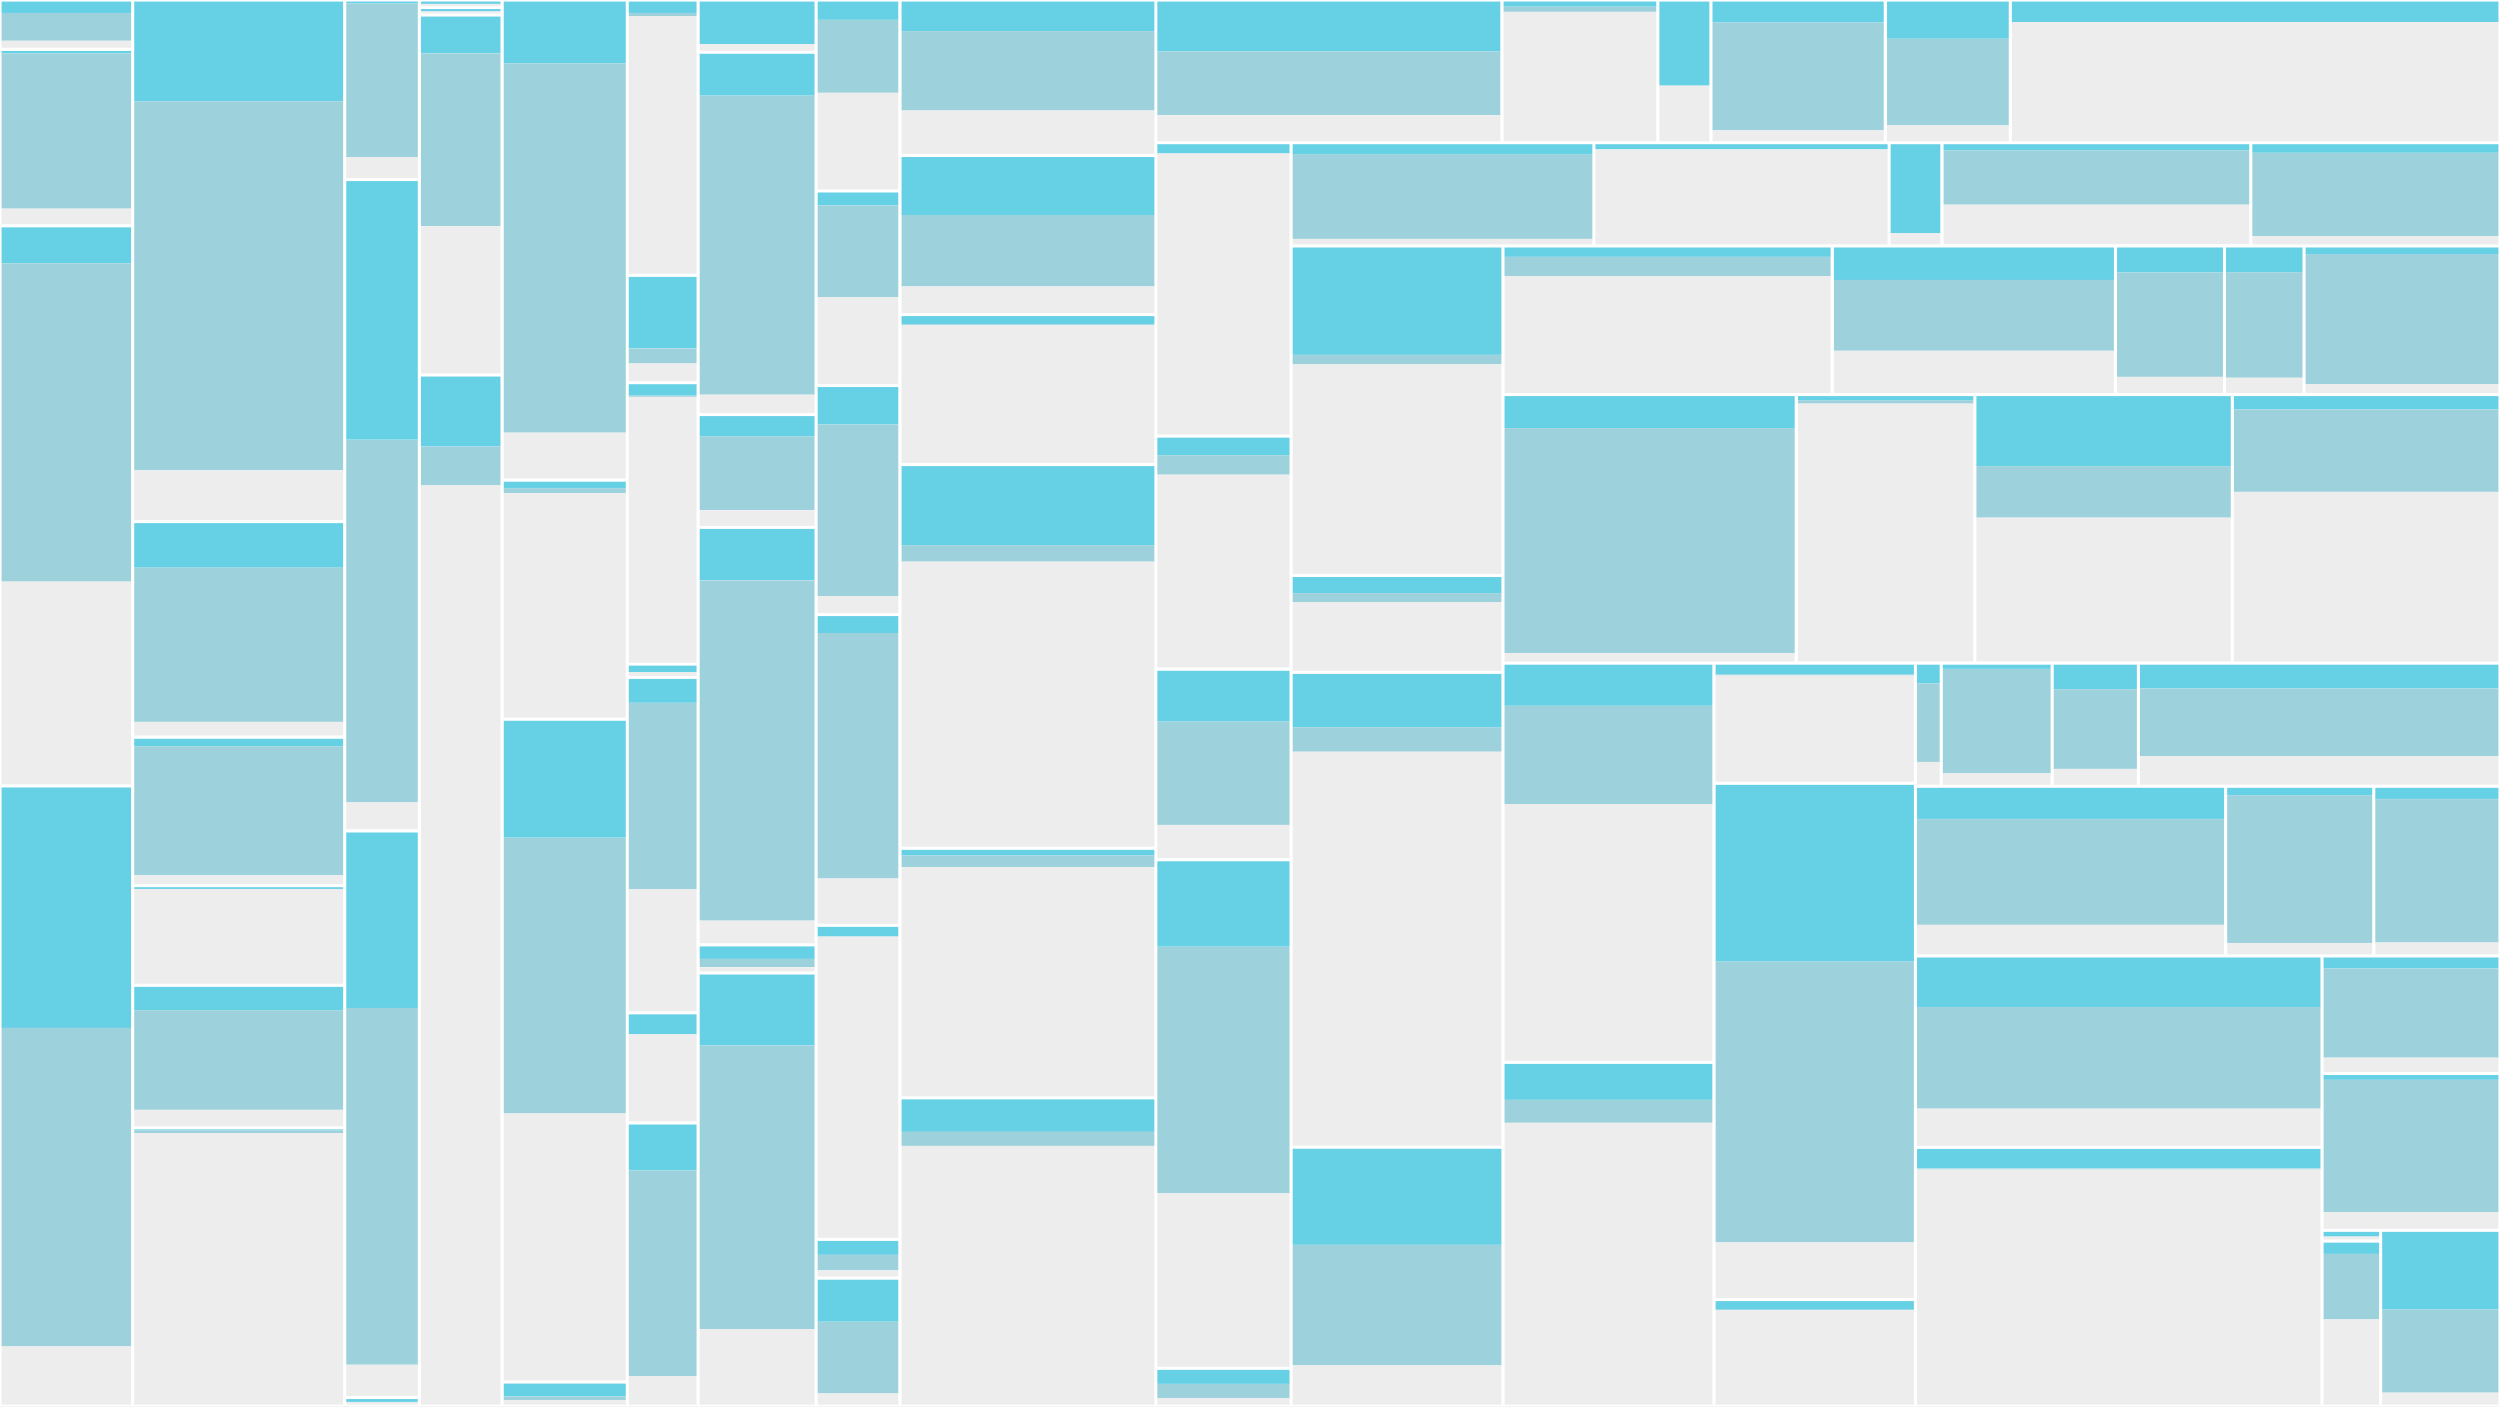
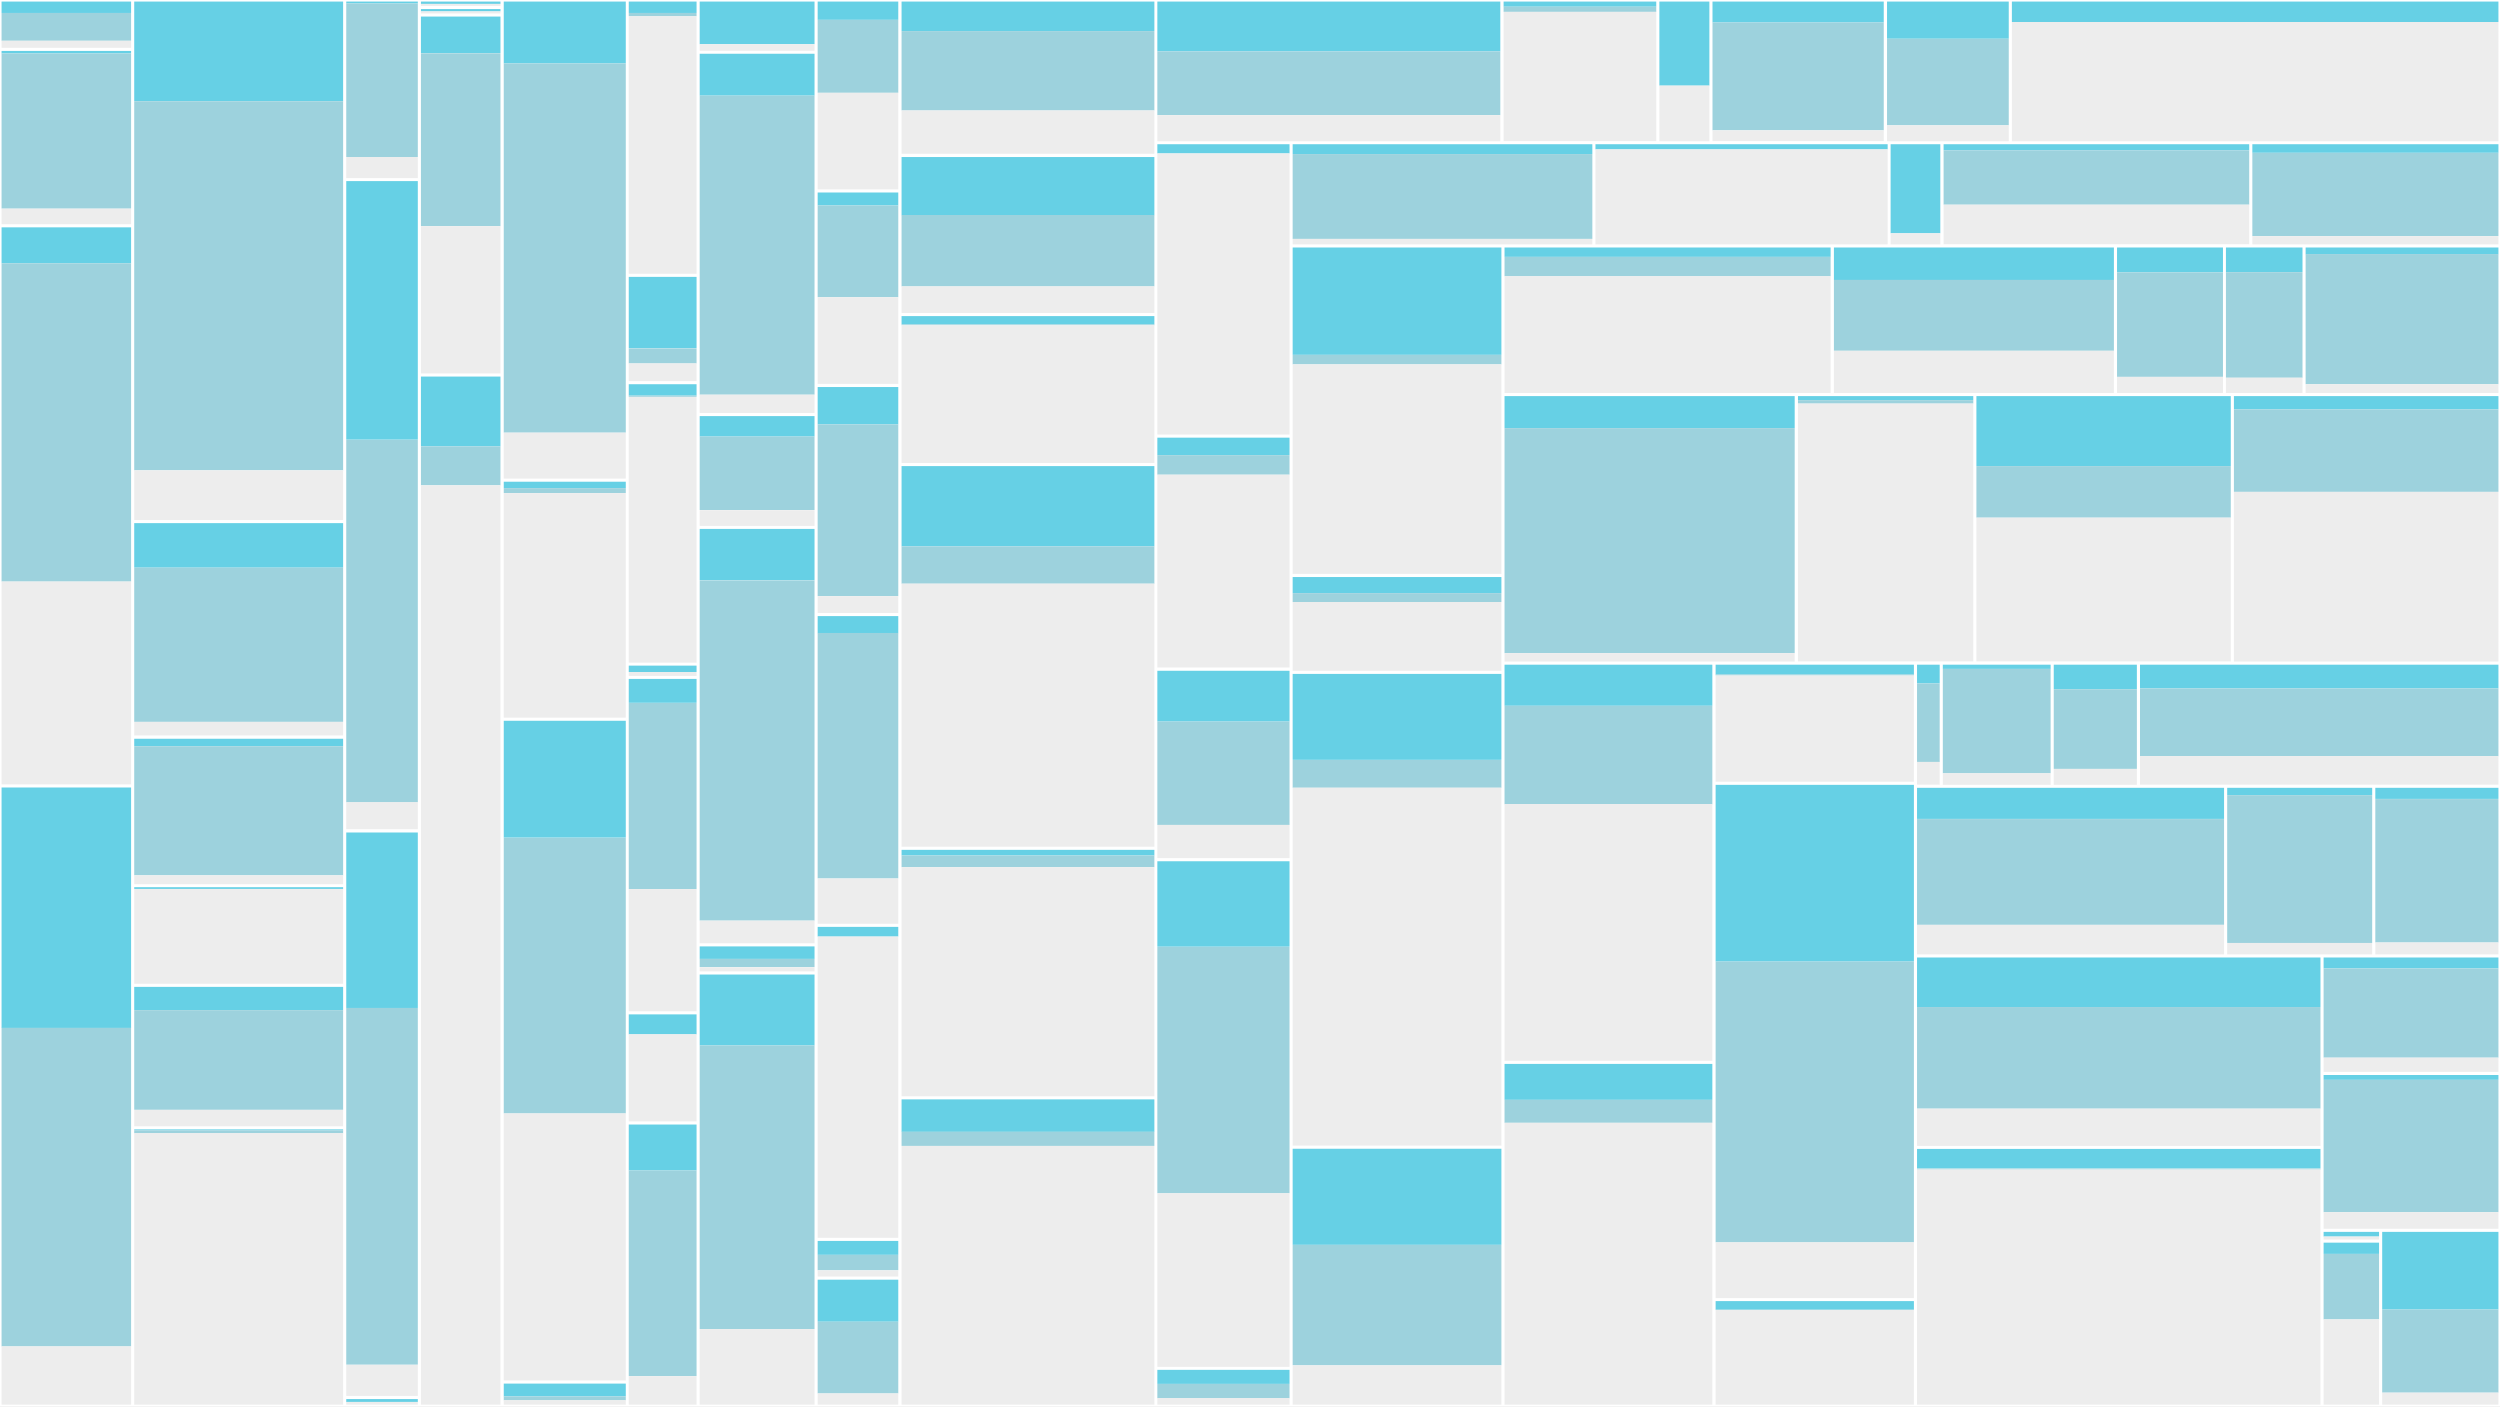
<svg xmlns="http://www.w3.org/2000/svg" viewBox="0 0 1600 900" width="1600" height="900" role="img" aria-label="Decoded overlay code coverage box tree, cyan band">
  <rect x="0" y="0" width="1600" height="900" fill="#ffffff" />
  <rect x="1" y="1" width="82.9" height="7.3" style="fill:hsl(190, 71%, 65%);fill:oklch(0.645 0.128 200)" />
  <rect x="1" y="8.3" width="82.9" height="17.8" style="fill:hsl(190, 48%, 74%);fill:oklch(0.740 0.085 200)" />
  <rect x="1" y="26.1" width="82.9" height="4.5" style="fill:hsl(190, 0%, 93%);fill:oklch(0.930 0.000 200)" />
  <rect x="1" y="32.6" width="82.9" height="1.6" style="fill:hsl(190, 71%, 65%);fill:oklch(0.645 0.128 200)" />
  <rect x="1" y="34.2" width="82.9" height="99.3" style="fill:hsl(190, 48%, 74%);fill:oklch(0.740 0.085 200)" />
  <rect x="1" y="133.6" width="82.9" height="9.9" style="fill:hsl(190, 0%, 93%);fill:oklch(0.930 0.000 200)" />
  <rect x="1" y="145.5" width="82.9" height="23" style="fill:hsl(190, 71%, 65%);fill:oklch(0.645 0.128 200)" />
  <rect x="1" y="168.5" width="82.9" height="203.7" style="fill:hsl(190, 48%, 74%);fill:oklch(0.740 0.085 200)" />
  <rect x="1" y="372.2" width="82.9" height="129.8" style="fill:hsl(190, 0%, 93%);fill:oklch(0.930 0.000 200)" />
  <rect x="1" y="504" width="82.9" height="153.9" style="fill:hsl(190, 71%, 65%);fill:oklch(0.645 0.128 200)" />
  <rect x="1" y="657.8" width="82.9" height="203.9" style="fill:hsl(190, 48%, 74%);fill:oklch(0.740 0.085 200)" />
  <rect x="1" y="861.7" width="82.9" height="37.3" style="fill:hsl(190, 0%, 93%);fill:oklch(0.930 0.000 200)" />
  <rect x="85.9" y="1" width="133.7" height="63.8" style="fill:hsl(190, 71%, 65%);fill:oklch(0.645 0.128 200)" />
  <rect x="85.9" y="64.8" width="133.7" height="236.2" style="fill:hsl(190, 48%, 74%);fill:oklch(0.740 0.085 200)" />
  <rect x="85.9" y="301" width="133.7" height="31.8" style="fill:hsl(190, 0%, 93%);fill:oklch(0.930 0.000 200)" />
  <rect x="85.9" y="334.8" width="133.7" height="28.5" style="fill:hsl(190, 71%, 65%);fill:oklch(0.645 0.128 200)" />
  <rect x="85.9" y="363.3" width="133.7" height="98.7" style="fill:hsl(190, 48%, 74%);fill:oklch(0.740 0.085 200)" />
  <rect x="85.9" y="462" width="133.7" height="8.7" style="fill:hsl(190, 0%, 93%);fill:oklch(0.930 0.000 200)" />
  <rect x="85.9" y="472.8" width="133.7" height="4.8" style="fill:hsl(190, 71%, 65%);fill:oklch(0.645 0.128 200)" />
  <rect x="85.9" y="477.6" width="133.7" height="82.6" style="fill:hsl(190, 48%, 74%);fill:oklch(0.740 0.085 200)" />
  <rect x="85.9" y="560.2" width="133.7" height="5.7" style="fill:hsl(190, 0%, 93%);fill:oklch(0.930 0.000 200)" />
  <rect x="85.9" y="567.8" width="133.7" height="1.1" style="fill:hsl(190, 71%, 65%);fill:oklch(0.645 0.128 200)" />
  <rect x="85.9" y="569" width="133.7" height="60.6" style="fill:hsl(190, 0%, 93%);fill:oklch(0.930 0.000 200)" />
  <rect x="85.9" y="631.6" width="133.7" height="14.9" style="fill:hsl(190, 71%, 65%);fill:oklch(0.645 0.128 200)" />
  <rect x="85.9" y="646.5" width="133.7" height="63.8" style="fill:hsl(190, 48%, 74%);fill:oklch(0.740 0.085 200)" />
  <rect x="85.9" y="710.3" width="133.7" height="10.5" style="fill:hsl(190, 0%, 93%);fill:oklch(0.930 0.000 200)" />
  <rect x="85.9" y="722.8" width="133.7" height="0.6" style="fill:hsl(190, 71%, 65%);fill:oklch(0.645 0.128 200)" />
  <rect x="85.9" y="723.4" width="133.7" height="1.9" style="fill:hsl(190, 48%, 74%);fill:oklch(0.740 0.085 200)" />
  <rect x="85.9" y="725.2" width="133.7" height="173.8" style="fill:hsl(190, 0%, 93%);fill:oklch(0.930 0.000 200)" />
  <rect x="221.6" y="1" width="45.8" height="1.2" style="fill:hsl(190, 71%, 65%);fill:oklch(0.645 0.128 200)" />
  <rect x="221.6" y="2.2" width="45.8" height="98.3" style="fill:hsl(190, 48%, 74%);fill:oklch(0.740 0.085 200)" />
  <rect x="221.6" y="100.5" width="45.8" height="13.5" style="fill:hsl(190, 0%, 93%);fill:oklch(0.930 0.000 200)" />
  <rect x="221.6" y="115.9" width="45.8" height="165.5" style="fill:hsl(190, 71%, 65%);fill:oklch(0.645 0.128 200)" />
  <rect x="221.6" y="281.5" width="45.8" height="232" style="fill:hsl(190, 48%, 74%);fill:oklch(0.740 0.085 200)" />
  <rect x="221.6" y="513.4" width="45.8" height="17.3" style="fill:hsl(190, 0%, 93%);fill:oklch(0.930 0.000 200)" />
  <rect x="221.6" y="532.8" width="45.8" height="112.3" style="fill:hsl(190, 71%, 65%);fill:oklch(0.645 0.128 200)" />
  <rect x="221.6" y="645.1" width="45.8" height="228.3" style="fill:hsl(190, 48%, 74%);fill:oklch(0.740 0.085 200)" />
  <rect x="221.6" y="873.5" width="45.8" height="19.9" style="fill:hsl(190, 0%, 93%);fill:oklch(0.930 0.000 200)" />
  <rect x="221.6" y="895.4" width="45.8" height="1.9" style="fill:hsl(190, 71%, 65%);fill:oklch(0.645 0.128 200)" />
  <rect x="221.6" y="897.2" width="45.8" height="1.8" style="fill:hsl(190, 0%, 93%);fill:oklch(0.930 0.000 200)" />
  <rect x="269.4" y="1" width="50.9" height="1.5" style="fill:hsl(190, 71%, 65%);fill:oklch(0.645 0.128 200)" />
  <rect x="269.4" y="2.5" width="50.9" height="1.3" style="fill:hsl(190, 0%, 93%);fill:oklch(0.930 0.000 200)" />
  <rect x="269.4" y="5.8" width="50.9" height="1.5" style="fill:hsl(190, 71%, 65%);fill:oklch(0.645 0.128 200)" />
  <rect x="269.4" y="7.3" width="50.9" height="1.3" style="fill:hsl(190, 0%, 93%);fill:oklch(0.930 0.000 200)" />
  <rect x="269.4" y="10.6" width="50.9" height="23.4" style="fill:hsl(190, 71%, 65%);fill:oklch(0.645 0.128 200)" />
  <rect x="269.4" y="34.1" width="50.9" height="110.6" style="fill:hsl(190, 48%, 74%);fill:oklch(0.740 0.085 200)" />
  <rect x="269.4" y="144.7" width="50.9" height="94.3" style="fill:hsl(190, 0%, 93%);fill:oklch(0.930 0.000 200)" />
  <rect x="269.4" y="241" width="50.9" height="44.7" style="fill:hsl(190, 71%, 65%);fill:oklch(0.645 0.128 200)" />
  <rect x="269.4" y="285.7" width="50.9" height="24.9" style="fill:hsl(190, 48%, 74%);fill:oklch(0.740 0.085 200)" />
  <rect x="269.4" y="310.6" width="50.9" height="588.4" style="fill:hsl(190, 0%, 93%);fill:oklch(0.930 0.000 200)" />
  <rect x="322.4" y="1" width="78.1" height="39.6" style="fill:hsl(190, 71%, 65%);fill:oklch(0.645 0.128 200)" />
  <rect x="322.4" y="40.6" width="78.1" height="236.3" style="fill:hsl(190, 48%, 74%);fill:oklch(0.740 0.085 200)" />
  <rect x="322.4" y="276.9" width="78.1" height="29.4" style="fill:hsl(190, 0%, 93%);fill:oklch(0.930 0.000 200)" />
  <rect x="322.4" y="308.3" width="78.1" height="4.1" style="fill:hsl(190, 71%, 65%);fill:oklch(0.645 0.128 200)" />
  <rect x="322.4" y="312.4" width="78.1" height="3.2" style="fill:hsl(190, 48%, 74%);fill:oklch(0.740 0.085 200)" />
  <rect x="322.4" y="315.6" width="78.1" height="143.7" style="fill:hsl(190, 0%, 93%);fill:oklch(0.930 0.000 200)" />
  <rect x="322.4" y="461.3" width="78.1" height="74.8" style="fill:hsl(190, 71%, 65%);fill:oklch(0.645 0.128 200)" />
  <rect x="322.4" y="536.2" width="78.1" height="176.4" style="fill:hsl(190, 48%, 74%);fill:oklch(0.740 0.085 200)" />
  <rect x="322.4" y="712.6" width="78.1" height="170.9" style="fill:hsl(190, 0%, 93%);fill:oklch(0.930 0.000 200)" />
  <rect x="322.4" y="885.5" width="78.1" height="8.2" style="fill:hsl(190, 71%, 65%);fill:oklch(0.645 0.128 200)" />
  <rect x="322.4" y="893.7" width="78.1" height="2.5" style="fill:hsl(190, 48%, 74%);fill:oklch(0.740 0.085 200)" />
  <rect x="322.4" y="896.1" width="78.1" height="2.9" style="fill:hsl(190, 0%, 93%);fill:oklch(0.930 0.000 200)" />
  <rect x="402.4" y="1" width="43.4" height="7.3" style="fill:hsl(190, 71%, 65%);fill:oklch(0.645 0.128 200)" />
  <rect x="402.4" y="8.3" width="43.4" height="2.1" style="fill:hsl(190, 48%, 74%);fill:oklch(0.740 0.085 200)" />
  <rect x="402.4" y="10.4" width="43.4" height="164.8" style="fill:hsl(190, 0%, 93%);fill:oklch(0.930 0.000 200)" />
  <rect x="402.4" y="177.2" width="43.4" height="45.7" style="fill:hsl(190, 71%, 65%);fill:oklch(0.645 0.128 200)" />
  <rect x="402.4" y="223" width="43.4" height="9.6" style="fill:hsl(190, 48%, 74%);fill:oklch(0.740 0.085 200)" />
  <rect x="402.4" y="232.6" width="43.4" height="11.3" style="fill:hsl(190, 0%, 93%);fill:oklch(0.930 0.000 200)" />
  <rect x="402.4" y="245.9" width="43.4" height="7.3" style="fill:hsl(190, 71%, 65%);fill:oklch(0.645 0.128 200)" />
  <rect x="402.4" y="253.2" width="43.4" height="0.8" style="fill:hsl(190, 48%, 74%);fill:oklch(0.740 0.085 200)" />
  <rect x="402.4" y="254" width="43.4" height="170.1" style="fill:hsl(190, 0%, 93%);fill:oklch(0.930 0.000 200)" />
  <rect x="402.4" y="426" width="43.4" height="4.1" style="fill:hsl(190, 71%, 65%);fill:oklch(0.645 0.128 200)" />
  <rect x="402.4" y="430.1" width="43.4" height="2.5" style="fill:hsl(190, 0%, 93%);fill:oklch(0.930 0.000 200)" />
  <rect x="402.4" y="434.5" width="43.4" height="15.3" style="fill:hsl(190, 71%, 65%);fill:oklch(0.645 0.128 200)" />
  <rect x="402.4" y="449.9" width="43.4" height="119.1" style="fill:hsl(190, 48%, 74%);fill:oklch(0.740 0.085 200)" />
  <rect x="402.4" y="569" width="43.4" height="78.2" style="fill:hsl(190, 0%, 93%);fill:oklch(0.930 0.000 200)" />
  <rect x="402.4" y="649.2" width="43.4" height="12.8" style="fill:hsl(190, 71%, 65%);fill:oklch(0.645 0.128 200)" />
  <rect x="402.4" y="661.9" width="43.4" height="55.8" style="fill:hsl(190, 0%, 93%);fill:oklch(0.930 0.000 200)" />
  <rect x="402.4" y="719.7" width="43.4" height="29.4" style="fill:hsl(190, 71%, 65%);fill:oklch(0.645 0.128 200)" />
  <rect x="402.4" y="749.1" width="43.4" height="131.6" style="fill:hsl(190, 48%, 74%);fill:oklch(0.740 0.085 200)" />
  <rect x="402.4" y="880.7" width="43.4" height="18.3" style="fill:hsl(190, 0%, 93%);fill:oklch(0.930 0.000 200)" />
  <rect x="447.8" y="1" width="73.5" height="27.3" style="fill:hsl(190, 71%, 65%);fill:oklch(0.645 0.128 200)" />
  <rect x="447.8" y="28.3" width="73.5" height="4.2" style="fill:hsl(190, 0%, 93%);fill:oklch(0.930 0.000 200)" />
  <rect x="447.8" y="34.4" width="73.5" height="26.8" style="fill:hsl(190, 71%, 65%);fill:oklch(0.645 0.128 200)" />
  <rect x="447.8" y="61.2" width="73.5" height="191.4" style="fill:hsl(190, 48%, 74%);fill:oklch(0.740 0.085 200)" />
  <rect x="447.8" y="252.6" width="73.5" height="11.7" style="fill:hsl(190, 0%, 93%);fill:oklch(0.930 0.000 200)" />
  <rect x="447.8" y="266.3" width="73.5" height="13.1" style="fill:hsl(190, 71%, 65%);fill:oklch(0.645 0.128 200)" />
  <rect x="447.8" y="279.4" width="73.5" height="47" style="fill:hsl(190, 48%, 74%);fill:oklch(0.740 0.085 200)" />
  <rect x="447.8" y="326.5" width="73.5" height="10.1" style="fill:hsl(190, 0%, 93%);fill:oklch(0.930 0.000 200)" />
  <rect x="447.8" y="338.5" width="73.5" height="32.9" style="fill:hsl(190, 71%, 65%);fill:oklch(0.645 0.128 200)" />
  <rect x="447.8" y="371.5" width="73.5" height="217.7" style="fill:hsl(190, 48%, 74%);fill:oklch(0.740 0.085 200)" />
  <rect x="447.8" y="589.2" width="73.5" height="14.5" style="fill:hsl(190, 0%, 93%);fill:oklch(0.930 0.000 200)" />
  <rect x="447.8" y="605.7" width="73.5" height="8" style="fill:hsl(190, 71%, 65%);fill:oklch(0.645 0.128 200)" />
  <rect x="447.8" y="613.7" width="73.5" height="5.2" style="fill:hsl(190, 48%, 74%);fill:oklch(0.740 0.085 200)" />
  <rect x="447.8" y="619" width="73.5" height="2.7" style="fill:hsl(190, 0%, 93%);fill:oklch(0.930 0.000 200)" />
  <rect x="447.8" y="623.7" width="73.5" height="45.4" style="fill:hsl(190, 71%, 65%);fill:oklch(0.645 0.128 200)" />
  <rect x="447.8" y="669.1" width="73.5" height="181.5" style="fill:hsl(190, 48%, 74%);fill:oklch(0.740 0.085 200)" />
  <rect x="447.8" y="850.6" width="73.5" height="48.4" style="fill:hsl(190, 0%, 93%);fill:oklch(0.930 0.000 200)" />
  <rect x="523.3" y="1" width="51.6" height="11.7" style="fill:hsl(190, 71%, 65%);fill:oklch(0.645 0.128 200)" />
  <rect x="523.3" y="12.7" width="51.6" height="46.7" style="fill:hsl(190, 48%, 74%);fill:oklch(0.740 0.085 200)" />
  <rect x="523.3" y="59.4" width="51.6" height="61.8" style="fill:hsl(190, 0%, 93%);fill:oklch(0.930 0.000 200)" />
  <rect x="523.3" y="123.2" width="51.6" height="8.3" style="fill:hsl(190, 71%, 65%);fill:oklch(0.645 0.128 200)" />
  <rect x="523.3" y="131.5" width="51.6" height="58.7" style="fill:hsl(190, 48%, 74%);fill:oklch(0.740 0.085 200)" />
  <rect x="523.3" y="190.2" width="51.6" height="55.5" style="fill:hsl(190, 0%, 93%);fill:oklch(0.930 0.000 200)" />
  <rect x="523.3" y="247.7" width="51.6" height="23.9" style="fill:hsl(190, 71%, 65%);fill:oklch(0.645 0.128 200)" />
  <rect x="523.3" y="271.6" width="51.6" height="109.9" style="fill:hsl(190, 48%, 74%);fill:oklch(0.740 0.085 200)" />
  <rect x="523.3" y="381.5" width="51.6" height="10.8" style="fill:hsl(190, 0%, 93%);fill:oklch(0.930 0.000 200)" />
  <rect x="523.3" y="394.3" width="51.6" height="10.9" style="fill:hsl(190, 71%, 65%);fill:oklch(0.645 0.128 200)" />
  <rect x="523.3" y="405.1" width="51.6" height="157.1" style="fill:hsl(190, 48%, 74%);fill:oklch(0.740 0.085 200)" />
  <rect x="523.3" y="562.3" width="51.6" height="28.9" style="fill:hsl(190, 0%, 93%);fill:oklch(0.930 0.000 200)" />
  <rect x="523.3" y="593.2" width="51.6" height="6.2" style="fill:hsl(190, 71%, 65%);fill:oklch(0.645 0.128 200)" />
  <rect x="523.3" y="599.4" width="51.6" height="192.8" style="fill:hsl(190, 0%, 93%);fill:oklch(0.930 0.000 200)" />
  <rect x="523.3" y="794.2" width="51.6" height="8.9" style="fill:hsl(190, 71%, 65%);fill:oklch(0.645 0.128 200)" />
  <rect x="523.3" y="803.1" width="51.6" height="9.9" style="fill:hsl(190, 48%, 74%);fill:oklch(0.740 0.085 200)" />
  <rect x="523.3" y="813" width="51.6" height="4" style="fill:hsl(190, 0%, 93%);fill:oklch(0.930 0.000 200)" />
  <rect x="523.3" y="819" width="51.6" height="26.9" style="fill:hsl(190, 71%, 65%);fill:oklch(0.645 0.128 200)" />
  <rect x="523.3" y="845.9" width="51.6" height="45.9" style="fill:hsl(190, 48%, 74%);fill:oklch(0.740 0.085 200)" />
  <rect x="523.3" y="891.8" width="51.6" height="7.2" style="fill:hsl(190, 0%, 93%);fill:oklch(0.930 0.000 200)" />
  <rect x="577" y="1" width="161.8" height="18.9" style="fill:hsl(190, 71%, 65%);fill:oklch(0.645 0.128 200)" />
  <rect x="577" y="19.9" width="161.8" height="50.8" style="fill:hsl(190, 48%, 74%);fill:oklch(0.740 0.085 200)" />
  <rect x="577" y="70.7" width="161.8" height="27.7" style="fill:hsl(190, 0%, 93%);fill:oklch(0.930 0.000 200)" />
  <rect x="577" y="100.5" width="161.8" height="37.2" style="fill:hsl(190, 71%, 65%);fill:oklch(0.645 0.128 200)" />
  <rect x="577" y="137.6" width="161.8" height="45.7" style="fill:hsl(190, 48%, 74%);fill:oklch(0.740 0.085 200)" />
  <rect x="577" y="183.3" width="161.8" height="17" style="fill:hsl(190, 0%, 93%);fill:oklch(0.930 0.000 200)" />
  <rect x="577" y="202.3" width="161.8" height="5.3" style="fill:hsl(190, 71%, 65%);fill:oklch(0.645 0.128 200)" />
  <rect x="577" y="207.6" width="161.8" height="0.6" style="fill:hsl(190, 48%, 74%);fill:oklch(0.740 0.085 200)" />
  <rect x="577" y="208.2" width="161.8" height="88.1" style="fill:hsl(190, 0%, 93%);fill:oklch(0.930 0.000 200)" />
-   <rect x="577" y="298.3" width="161.8" height="50.6" style="fill:hsl(190, 71%, 65%);fill:oklch(0.645 0.128 200)" />
-   <rect x="577" y="348.9" width="161.8" height="10.6" style="fill:hsl(190, 48%, 74%);fill:oklch(0.740 0.085 200)" />
-   <rect x="577" y="359.4" width="161.8" height="182.5" style="fill:hsl(190, 0%, 93%);fill:oklch(0.930 0.000 200)" />
+   <rect x="577" y="298.3" width="161.8" height="51.4" style="fill:hsl(190, 71%, 65%);fill:oklch(0.645 0.128 200)" />
+   <rect x="577" y="349.7" width="161.8" height="23.9" style="fill:hsl(190, 48%, 74%);fill:oklch(0.740 0.085 200)" />
+   <rect x="577" y="373.5" width="161.8" height="168.4" style="fill:hsl(190, 0%, 93%);fill:oklch(0.930 0.000 200)" />
  <rect x="577" y="543.9" width="161.8" height="3.6" style="fill:hsl(190, 71%, 65%);fill:oklch(0.645 0.128 200)" />
  <rect x="577" y="547.5" width="161.8" height="7.5" style="fill:hsl(190, 48%, 74%);fill:oklch(0.740 0.085 200)" />
  <rect x="577" y="555" width="161.8" height="146.6" style="fill:hsl(190, 0%, 93%);fill:oklch(0.930 0.000 200)" />
  <rect x="577" y="703.6" width="161.8" height="20.8" style="fill:hsl(190, 71%, 65%);fill:oklch(0.645 0.128 200)" />
  <rect x="577" y="724.3" width="161.8" height="9.1" style="fill:hsl(190, 48%, 74%);fill:oklch(0.740 0.085 200)" />
  <rect x="577" y="733.4" width="161.8" height="165.6" style="fill:hsl(190, 0%, 93%);fill:oklch(0.930 0.000 200)" />
  <rect x="740.7" y="1" width="219.5" height="31.9" style="fill:hsl(190, 71%, 65%);fill:oklch(0.645 0.128 200)" />
  <rect x="740.7" y="32.9" width="219.5" height="40.8" style="fill:hsl(190, 48%, 74%);fill:oklch(0.740 0.085 200)" />
  <rect x="740.7" y="73.7" width="219.5" height="16.7" style="fill:hsl(190, 0%, 93%);fill:oklch(0.930 0.000 200)" />
  <rect x="962.3" y="1" width="97.7" height="3.3" style="fill:hsl(190, 71%, 65%);fill:oklch(0.645 0.128 200)" />
  <rect x="962.3" y="4.3" width="97.7" height="3.3" style="fill:hsl(190, 48%, 74%);fill:oklch(0.740 0.085 200)" />
  <rect x="962.3" y="7.6" width="97.7" height="82.7" style="fill:hsl(190, 0%, 93%);fill:oklch(0.930 0.000 200)" />
  <rect x="1062" y="1" width="32" height="53.8" style="fill:hsl(190, 71%, 65%);fill:oklch(0.645 0.128 200)" />
  <rect x="1062" y="54.8" width="32" height="35.6" style="fill:hsl(190, 0%, 93%);fill:oklch(0.930 0.000 200)" />
  <rect x="1096" y="1" width="109.6" height="13.4" style="fill:hsl(190, 71%, 65%);fill:oklch(0.645 0.128 200)" />
  <rect x="1096" y="14.4" width="109.6" height="69" style="fill:hsl(190, 48%, 74%);fill:oklch(0.740 0.085 200)" />
  <rect x="1096" y="83.4" width="109.6" height="6.9" style="fill:hsl(190, 0%, 93%);fill:oklch(0.930 0.000 200)" />
  <rect x="1207.7" y="1" width="77.9" height="23.8" style="fill:hsl(190, 71%, 65%);fill:oklch(0.645 0.128 200)" />
  <rect x="1207.7" y="24.8" width="77.9" height="55.4" style="fill:hsl(190, 48%, 74%);fill:oklch(0.740 0.085 200)" />
  <rect x="1207.7" y="80.2" width="77.9" height="10.2" style="fill:hsl(190, 0%, 93%);fill:oklch(0.930 0.000 200)" />
  <rect x="1287.6" y="1" width="311.4" height="13.1" style="fill:hsl(190, 71%, 65%);fill:oklch(0.645 0.128 200)" />
  <rect x="1287.6" y="14.1" width="311.4" height="76.3" style="fill:hsl(190, 0%, 93%);fill:oklch(0.930 0.000 200)" />
  <rect x="740.7" y="92.3" width="84.6" height="5.9" style="fill:hsl(190, 71%, 65%);fill:oklch(0.645 0.128 200)" />
  <rect x="740.7" y="98.2" width="84.6" height="179.9" style="fill:hsl(190, 0%, 93%);fill:oklch(0.930 0.000 200)" />
  <rect x="740.7" y="280.1" width="84.6" height="11.2" style="fill:hsl(190, 71%, 65%);fill:oklch(0.645 0.128 200)" />
  <rect x="740.7" y="291.3" width="84.6" height="12.5" style="fill:hsl(190, 48%, 74%);fill:oklch(0.740 0.085 200)" />
  <rect x="740.7" y="303.8" width="84.6" height="123.4" style="fill:hsl(190, 0%, 93%);fill:oklch(0.930 0.000 200)" />
  <rect x="740.7" y="429.3" width="84.6" height="32.5" style="fill:hsl(190, 71%, 65%);fill:oklch(0.645 0.128 200)" />
  <rect x="740.7" y="461.8" width="84.6" height="66.2" style="fill:hsl(190, 48%, 74%);fill:oklch(0.740 0.085 200)" />
  <rect x="740.7" y="527.9" width="84.6" height="21.3" style="fill:hsl(190, 0%, 93%);fill:oklch(0.930 0.000 200)" />
  <rect x="740.7" y="551.2" width="84.6" height="54.7" style="fill:hsl(190, 71%, 65%);fill:oklch(0.645 0.128 200)" />
  <rect x="740.7" y="606" width="84.6" height="157.7" style="fill:hsl(190, 48%, 74%);fill:oklch(0.740 0.085 200)" />
  <rect x="740.7" y="763.7" width="84.6" height="111.1" style="fill:hsl(190, 0%, 93%);fill:oklch(0.930 0.000 200)" />
  <rect x="740.7" y="876.7" width="84.6" height="9" style="fill:hsl(190, 71%, 65%);fill:oklch(0.645 0.128 200)" />
  <rect x="740.7" y="885.7" width="84.6" height="9.2" style="fill:hsl(190, 48%, 74%);fill:oklch(0.740 0.085 200)" />
  <rect x="740.7" y="894.8" width="84.6" height="4.2" style="fill:hsl(190, 0%, 93%);fill:oklch(0.930 0.000 200)" />
  <rect x="827.3" y="92.3" width="191.8" height="6.3" style="fill:hsl(190, 71%, 65%);fill:oklch(0.645 0.128 200)" />
  <rect x="827.3" y="98.6" width="191.8" height="54.3" style="fill:hsl(190, 48%, 74%);fill:oklch(0.740 0.085 200)" />
  <rect x="827.3" y="152.9" width="191.8" height="3.5" style="fill:hsl(190, 0%, 93%);fill:oklch(0.930 0.000 200)" />
  <rect x="1021.1" y="92.3" width="187" height="3.3" style="fill:hsl(190, 71%, 65%);fill:oklch(0.645 0.128 200)" />
  <rect x="1021.1" y="95.6" width="187" height="60.8" style="fill:hsl(190, 0%, 93%);fill:oklch(0.930 0.000 200)" />
  <rect x="1210" y="92.3" width="31.8" height="57" style="fill:hsl(190, 71%, 65%);fill:oklch(0.645 0.128 200)" />
  <rect x="1210" y="149.3" width="31.8" height="7.1" style="fill:hsl(190, 0%, 93%);fill:oklch(0.930 0.000 200)" />
  <rect x="1243.9" y="92.3" width="195.6" height="3.9" style="fill:hsl(190, 71%, 65%);fill:oklch(0.645 0.128 200)" />
  <rect x="1243.9" y="96.2" width="195.6" height="34.8" style="fill:hsl(190, 48%, 74%);fill:oklch(0.740 0.085 200)" />
  <rect x="1243.9" y="131" width="195.6" height="25.3" style="fill:hsl(190, 0%, 93%);fill:oklch(0.930 0.000 200)" />
  <rect x="1441.5" y="92.3" width="157.5" height="5.5" style="fill:hsl(190, 71%, 65%);fill:oklch(0.645 0.128 200)" />
  <rect x="1441.5" y="97.8" width="157.5" height="53.3" style="fill:hsl(190, 48%, 74%);fill:oklch(0.740 0.085 200)" />
  <rect x="1441.5" y="151.1" width="157.5" height="5.3" style="fill:hsl(190, 0%, 93%);fill:oklch(0.930 0.000 200)" />
  <rect x="827.3" y="158.4" width="133.6" height="68.7" style="fill:hsl(190, 71%, 65%);fill:oklch(0.645 0.128 200)" />
  <rect x="827.3" y="227.1" width="133.6" height="6.1" style="fill:hsl(190, 48%, 74%);fill:oklch(0.740 0.085 200)" />
  <rect x="827.3" y="233.2" width="133.6" height="134.1" style="fill:hsl(190, 0%, 93%);fill:oklch(0.930 0.000 200)" />
  <rect x="827.3" y="369.3" width="133.6" height="10.3" style="fill:hsl(190, 71%, 65%);fill:oklch(0.645 0.128 200)" />
  <rect x="827.3" y="379.6" width="133.6" height="5.7" style="fill:hsl(190, 48%, 74%);fill:oklch(0.740 0.085 200)" />
  <rect x="827.3" y="385.3" width="133.6" height="44" style="fill:hsl(190, 0%, 93%);fill:oklch(0.930 0.000 200)" />
-   <rect x="827.3" y="431.3" width="133.6" height="34.1" style="fill:hsl(190, 71%, 65%);fill:oklch(0.645 0.128 200)" />
-   <rect x="827.3" y="465.4" width="133.6" height="15.7" style="fill:hsl(190, 48%, 74%);fill:oklch(0.740 0.085 200)" />
-   <rect x="827.3" y="481.1" width="133.6" height="252.1" style="fill:hsl(190, 0%, 93%);fill:oklch(0.930 0.000 200)" />
+   <rect x="827.3" y="431.3" width="133.6" height="55" style="fill:hsl(190, 71%, 65%);fill:oklch(0.645 0.128 200)" />
+   <rect x="827.3" y="486.4" width="133.6" height="17.8" style="fill:hsl(190, 48%, 74%);fill:oklch(0.740 0.085 200)" />
+   <rect x="827.3" y="504.1" width="133.6" height="229.1" style="fill:hsl(190, 0%, 93%);fill:oklch(0.930 0.000 200)" />
  <rect x="827.3" y="735.2" width="133.6" height="61.5" style="fill:hsl(190, 71%, 65%);fill:oklch(0.645 0.128 200)" />
  <rect x="827.3" y="796.7" width="133.6" height="77.1" style="fill:hsl(190, 48%, 74%);fill:oklch(0.740 0.085 200)" />
  <rect x="827.3" y="873.9" width="133.6" height="25.1" style="fill:hsl(190, 0%, 93%);fill:oklch(0.930 0.000 200)" />
  <rect x="962.9" y="158.4" width="208.7" height="6" style="fill:hsl(190, 71%, 65%);fill:oklch(0.645 0.128 200)" />
  <rect x="962.9" y="164.4" width="208.7" height="12.4" style="fill:hsl(190, 48%, 74%);fill:oklch(0.740 0.085 200)" />
  <rect x="962.9" y="176.8" width="208.7" height="74.7" style="fill:hsl(190, 0%, 93%);fill:oklch(0.930 0.000 200)" />
  <rect x="1173.7" y="158.4" width="179.2" height="20.8" style="fill:hsl(190, 71%, 65%);fill:oklch(0.645 0.128 200)" />
  <rect x="1173.7" y="179.1" width="179.2" height="45.4" style="fill:hsl(190, 48%, 74%);fill:oklch(0.740 0.085 200)" />
  <rect x="1173.7" y="224.5" width="179.2" height="27" style="fill:hsl(190, 0%, 93%);fill:oklch(0.930 0.000 200)" />
  <rect x="1354.9" y="158.4" width="67.8" height="15.9" style="fill:hsl(190, 71%, 65%);fill:oklch(0.645 0.128 200)" />
  <rect x="1354.9" y="174.3" width="67.8" height="66.9" style="fill:hsl(190, 48%, 74%);fill:oklch(0.740 0.085 200)" />
  <rect x="1354.9" y="241.2" width="67.8" height="10.3" style="fill:hsl(190, 0%, 93%);fill:oklch(0.930 0.000 200)" />
  <rect x="1424.6" y="158.4" width="49" height="15.8" style="fill:hsl(190, 71%, 65%);fill:oklch(0.645 0.128 200)" />
  <rect x="1424.6" y="174.2" width="49" height="67.6" style="fill:hsl(190, 48%, 74%);fill:oklch(0.740 0.085 200)" />
  <rect x="1424.6" y="241.7" width="49" height="9.8" style="fill:hsl(190, 0%, 93%);fill:oklch(0.930 0.000 200)" />
  <rect x="1475.6" y="158.4" width="123.4" height="4.3" style="fill:hsl(190, 71%, 65%);fill:oklch(0.645 0.128 200)" />
  <rect x="1475.6" y="162.6" width="123.4" height="83.3" style="fill:hsl(190, 48%, 74%);fill:oklch(0.740 0.085 200)" />
  <rect x="1475.6" y="245.9" width="123.4" height="5.6" style="fill:hsl(190, 0%, 93%);fill:oklch(0.930 0.000 200)" />
  <rect x="962.9" y="253.5" width="185.7" height="20.5" style="fill:hsl(190, 71%, 65%);fill:oklch(0.645 0.128 200)" />
  <rect x="962.9" y="274" width="185.7" height="144" style="fill:hsl(190, 48%, 74%);fill:oklch(0.740 0.085 200)" />
  <rect x="962.9" y="418" width="185.7" height="5.4" style="fill:hsl(190, 0%, 93%);fill:oklch(0.930 0.000 200)" />
  <rect x="1150.7" y="253.5" width="112.2" height="2.6" style="fill:hsl(190, 71%, 65%);fill:oklch(0.645 0.128 200)" />
  <rect x="1150.7" y="256.1" width="112.2" height="2.2" style="fill:hsl(190, 48%, 74%);fill:oklch(0.740 0.085 200)" />
  <rect x="1150.7" y="258.3" width="112.2" height="165" style="fill:hsl(190, 0%, 93%);fill:oklch(0.930 0.000 200)" />
  <rect x="1264.9" y="253.5" width="162.8" height="44.8" style="fill:hsl(190, 71%, 65%);fill:oklch(0.645 0.128 200)" />
  <rect x="1264.9" y="298.3" width="162.8" height="33" style="fill:hsl(190, 48%, 74%);fill:oklch(0.740 0.085 200)" />
  <rect x="1264.9" y="331.3" width="162.8" height="92" style="fill:hsl(190, 0%, 93%);fill:oklch(0.930 0.000 200)" />
  <rect x="1429.7" y="253.5" width="169.3" height="8.5" style="fill:hsl(190, 71%, 65%);fill:oklch(0.645 0.128 200)" />
  <rect x="1429.7" y="262" width="169.3" height="52.8" style="fill:hsl(190, 48%, 74%);fill:oklch(0.740 0.085 200)" />
  <rect x="1429.7" y="314.8" width="169.3" height="108.6" style="fill:hsl(190, 0%, 93%);fill:oklch(0.930 0.000 200)" />
  <rect x="962.9" y="425.4" width="133" height="26.3" style="fill:hsl(190, 71%, 65%);fill:oklch(0.645 0.128 200)" />
  <rect x="962.9" y="451.7" width="133" height="63" style="fill:hsl(190, 48%, 74%);fill:oklch(0.740 0.085 200)" />
  <rect x="962.9" y="514.6" width="133" height="164.3" style="fill:hsl(190, 0%, 93%);fill:oklch(0.930 0.000 200)" />
  <rect x="962.9" y="680.9" width="133" height="23" style="fill:hsl(190, 71%, 65%);fill:oklch(0.645 0.128 200)" />
  <rect x="962.9" y="703.9" width="133" height="14.7" style="fill:hsl(190, 48%, 74%);fill:oklch(0.740 0.085 200)" />
  <rect x="962.9" y="718.6" width="133" height="180.4" style="fill:hsl(190, 0%, 93%);fill:oklch(0.930 0.000 200)" />
  <rect x="1098" y="425.4" width="126.9" height="6.3" style="fill:hsl(190, 71%, 65%);fill:oklch(0.645 0.128 200)" />
  <rect x="1098" y="431.6" width="126.9" height="0.7" style="fill:hsl(190, 48%, 74%);fill:oklch(0.740 0.085 200)" />
  <rect x="1098" y="432.4" width="126.9" height="67.9" style="fill:hsl(190, 0%, 93%);fill:oklch(0.930 0.000 200)" />
  <rect x="1098" y="502.3" width="126.9" height="113.1" style="fill:hsl(190, 71%, 65%);fill:oklch(0.645 0.128 200)" />
  <rect x="1098" y="615.4" width="126.9" height="179.7" style="fill:hsl(190, 48%, 74%);fill:oklch(0.740 0.085 200)" />
  <rect x="1098" y="795.1" width="126.9" height="35.7" style="fill:hsl(190, 0%, 93%);fill:oklch(0.930 0.000 200)" />
  <rect x="1098" y="832.7" width="126.9" height="5.5" style="fill:hsl(190, 71%, 65%);fill:oklch(0.645 0.128 200)" />
  <rect x="1098" y="838.2" width="126.9" height="0.2" style="fill:hsl(190, 48%, 74%);fill:oklch(0.740 0.085 200)" />
  <rect x="1098" y="838.4" width="126.9" height="60.6" style="fill:hsl(190, 0%, 93%);fill:oklch(0.930 0.000 200)" />
  <rect x="1226.9" y="425.4" width="14.5" height="12" style="fill:hsl(190, 71%, 65%);fill:oklch(0.645 0.128 200)" />
  <rect x="1226.9" y="437.4" width="14.5" height="50.3" style="fill:hsl(190, 48%, 74%);fill:oklch(0.740 0.085 200)" />
  <rect x="1226.9" y="487.6" width="14.5" height="14.6" style="fill:hsl(190, 0%, 93%);fill:oklch(0.930 0.000 200)" />
  <rect x="1243.4" y="425.4" width="69" height="2.7" style="fill:hsl(190, 71%, 65%);fill:oklch(0.645 0.128 200)" />
  <rect x="1243.4" y="428.1" width="69" height="66.8" style="fill:hsl(190, 48%, 74%);fill:oklch(0.740 0.085 200)" />
  <rect x="1243.4" y="494.9" width="69" height="7.4" style="fill:hsl(190, 0%, 93%);fill:oklch(0.930 0.000 200)" />
  <rect x="1314.4" y="425.4" width="53.2" height="15.7" style="fill:hsl(190, 71%, 65%);fill:oklch(0.645 0.128 200)" />
  <rect x="1314.4" y="441.1" width="53.2" height="51" style="fill:hsl(190, 48%, 74%);fill:oklch(0.740 0.085 200)" />
  <rect x="1314.4" y="492.1" width="53.2" height="10.2" style="fill:hsl(190, 0%, 93%);fill:oklch(0.930 0.000 200)" />
  <rect x="1369.6" y="425.4" width="229.4" height="15.2" style="fill:hsl(190, 71%, 65%);fill:oklch(0.645 0.128 200)" />
  <rect x="1369.6" y="440.6" width="229.4" height="43.4" style="fill:hsl(190, 48%, 74%);fill:oklch(0.740 0.085 200)" />
  <rect x="1369.6" y="483.9" width="229.4" height="18.3" style="fill:hsl(190, 0%, 93%);fill:oklch(0.930 0.000 200)" />
  <rect x="1226.9" y="504.2" width="196.5" height="19.9" style="fill:hsl(190, 71%, 65%);fill:oklch(0.645 0.128 200)" />
  <rect x="1226.9" y="524.2" width="196.5" height="67.7" style="fill:hsl(190, 48%, 74%);fill:oklch(0.740 0.085 200)" />
  <rect x="1226.9" y="591.9" width="196.5" height="18.9" style="fill:hsl(190, 0%, 93%);fill:oklch(0.930 0.000 200)" />
  <rect x="1425.4" y="504.2" width="92.8" height="4.7" style="fill:hsl(190, 71%, 65%);fill:oklch(0.645 0.128 200)" />
  <rect x="1425.4" y="508.9" width="92.8" height="94.6" style="fill:hsl(190, 48%, 74%);fill:oklch(0.740 0.085 200)" />
  <rect x="1425.4" y="603.5" width="92.8" height="7.3" style="fill:hsl(190, 0%, 93%);fill:oklch(0.930 0.000 200)" />
  <rect x="1520.2" y="504.2" width="78.8" height="7.1" style="fill:hsl(190, 71%, 65%);fill:oklch(0.645 0.128 200)" />
  <rect x="1520.2" y="511.4" width="78.8" height="91.8" style="fill:hsl(190, 48%, 74%);fill:oklch(0.740 0.085 200)" />
  <rect x="1520.2" y="603.2" width="78.8" height="7.6" style="fill:hsl(190, 0%, 93%);fill:oklch(0.930 0.000 200)" />
  <rect x="1226.9" y="612.8" width="258.2" height="31.7" style="fill:hsl(190, 71%, 65%);fill:oklch(0.645 0.128 200)" />
  <rect x="1226.9" y="644.5" width="258.2" height="65" style="fill:hsl(190, 48%, 74%);fill:oklch(0.740 0.085 200)" />
  <rect x="1226.9" y="709.6" width="258.2" height="23.8" style="fill:hsl(190, 0%, 93%);fill:oklch(0.930 0.000 200)" />
  <rect x="1226.9" y="735.3" width="258.2" height="12.5" style="fill:hsl(190, 71%, 65%);fill:oklch(0.645 0.128 200)" />
  <rect x="1226.9" y="747.9" width="258.2" height="0.6" style="fill:hsl(190, 48%, 74%);fill:oklch(0.740 0.085 200)" />
  <rect x="1226.9" y="748.5" width="258.2" height="150.5" style="fill:hsl(190, 0%, 93%);fill:oklch(0.930 0.000 200)" />
  <rect x="1487.1" y="612.8" width="111.9" height="7" style="fill:hsl(190, 71%, 65%);fill:oklch(0.645 0.128 200)" />
  <rect x="1487.1" y="619.8" width="111.9" height="57.1" style="fill:hsl(190, 48%, 74%);fill:oklch(0.740 0.085 200)" />
  <rect x="1487.1" y="676.9" width="111.9" height="9.1" style="fill:hsl(190, 0%, 93%);fill:oklch(0.930 0.000 200)" />
  <rect x="1487.1" y="688" width="111.9" height="3.1" style="fill:hsl(190, 71%, 65%);fill:oklch(0.645 0.128 200)" />
  <rect x="1487.1" y="691.1" width="111.9" height="84.7" style="fill:hsl(190, 48%, 74%);fill:oklch(0.740 0.085 200)" />
  <rect x="1487.1" y="775.8" width="111.9" height="10.6" style="fill:hsl(190, 0%, 93%);fill:oklch(0.930 0.000 200)" />
  <rect x="1487.1" y="788.4" width="35.5" height="3" style="fill:hsl(190, 71%, 65%);fill:oklch(0.645 0.128 200)" />
  <rect x="1487.1" y="791.4" width="35.5" height="1.9" style="fill:hsl(190, 0%, 93%);fill:oklch(0.930 0.000 200)" />
  <rect x="1487.1" y="795.3" width="35.5" height="7.2" style="fill:hsl(190, 71%, 65%);fill:oklch(0.645 0.128 200)" />
  <rect x="1487.1" y="802.5" width="35.5" height="41.9" style="fill:hsl(190, 48%, 74%);fill:oklch(0.740 0.085 200)" />
  <rect x="1487.1" y="844.4" width="35.5" height="54.6" style="fill:hsl(190, 0%, 93%);fill:oklch(0.930 0.000 200)" />
  <rect x="1524.6" y="788.4" width="74.4" height="49.7" style="fill:hsl(190, 71%, 65%);fill:oklch(0.645 0.128 200)" />
  <rect x="1524.6" y="838.1" width="74.4" height="53.2" style="fill:hsl(190, 48%, 74%);fill:oklch(0.740 0.085 200)" />
  <rect x="1524.6" y="891.3" width="74.4" height="7.7" style="fill:hsl(190, 0%, 93%);fill:oklch(0.930 0.000 200)" />
</svg>
